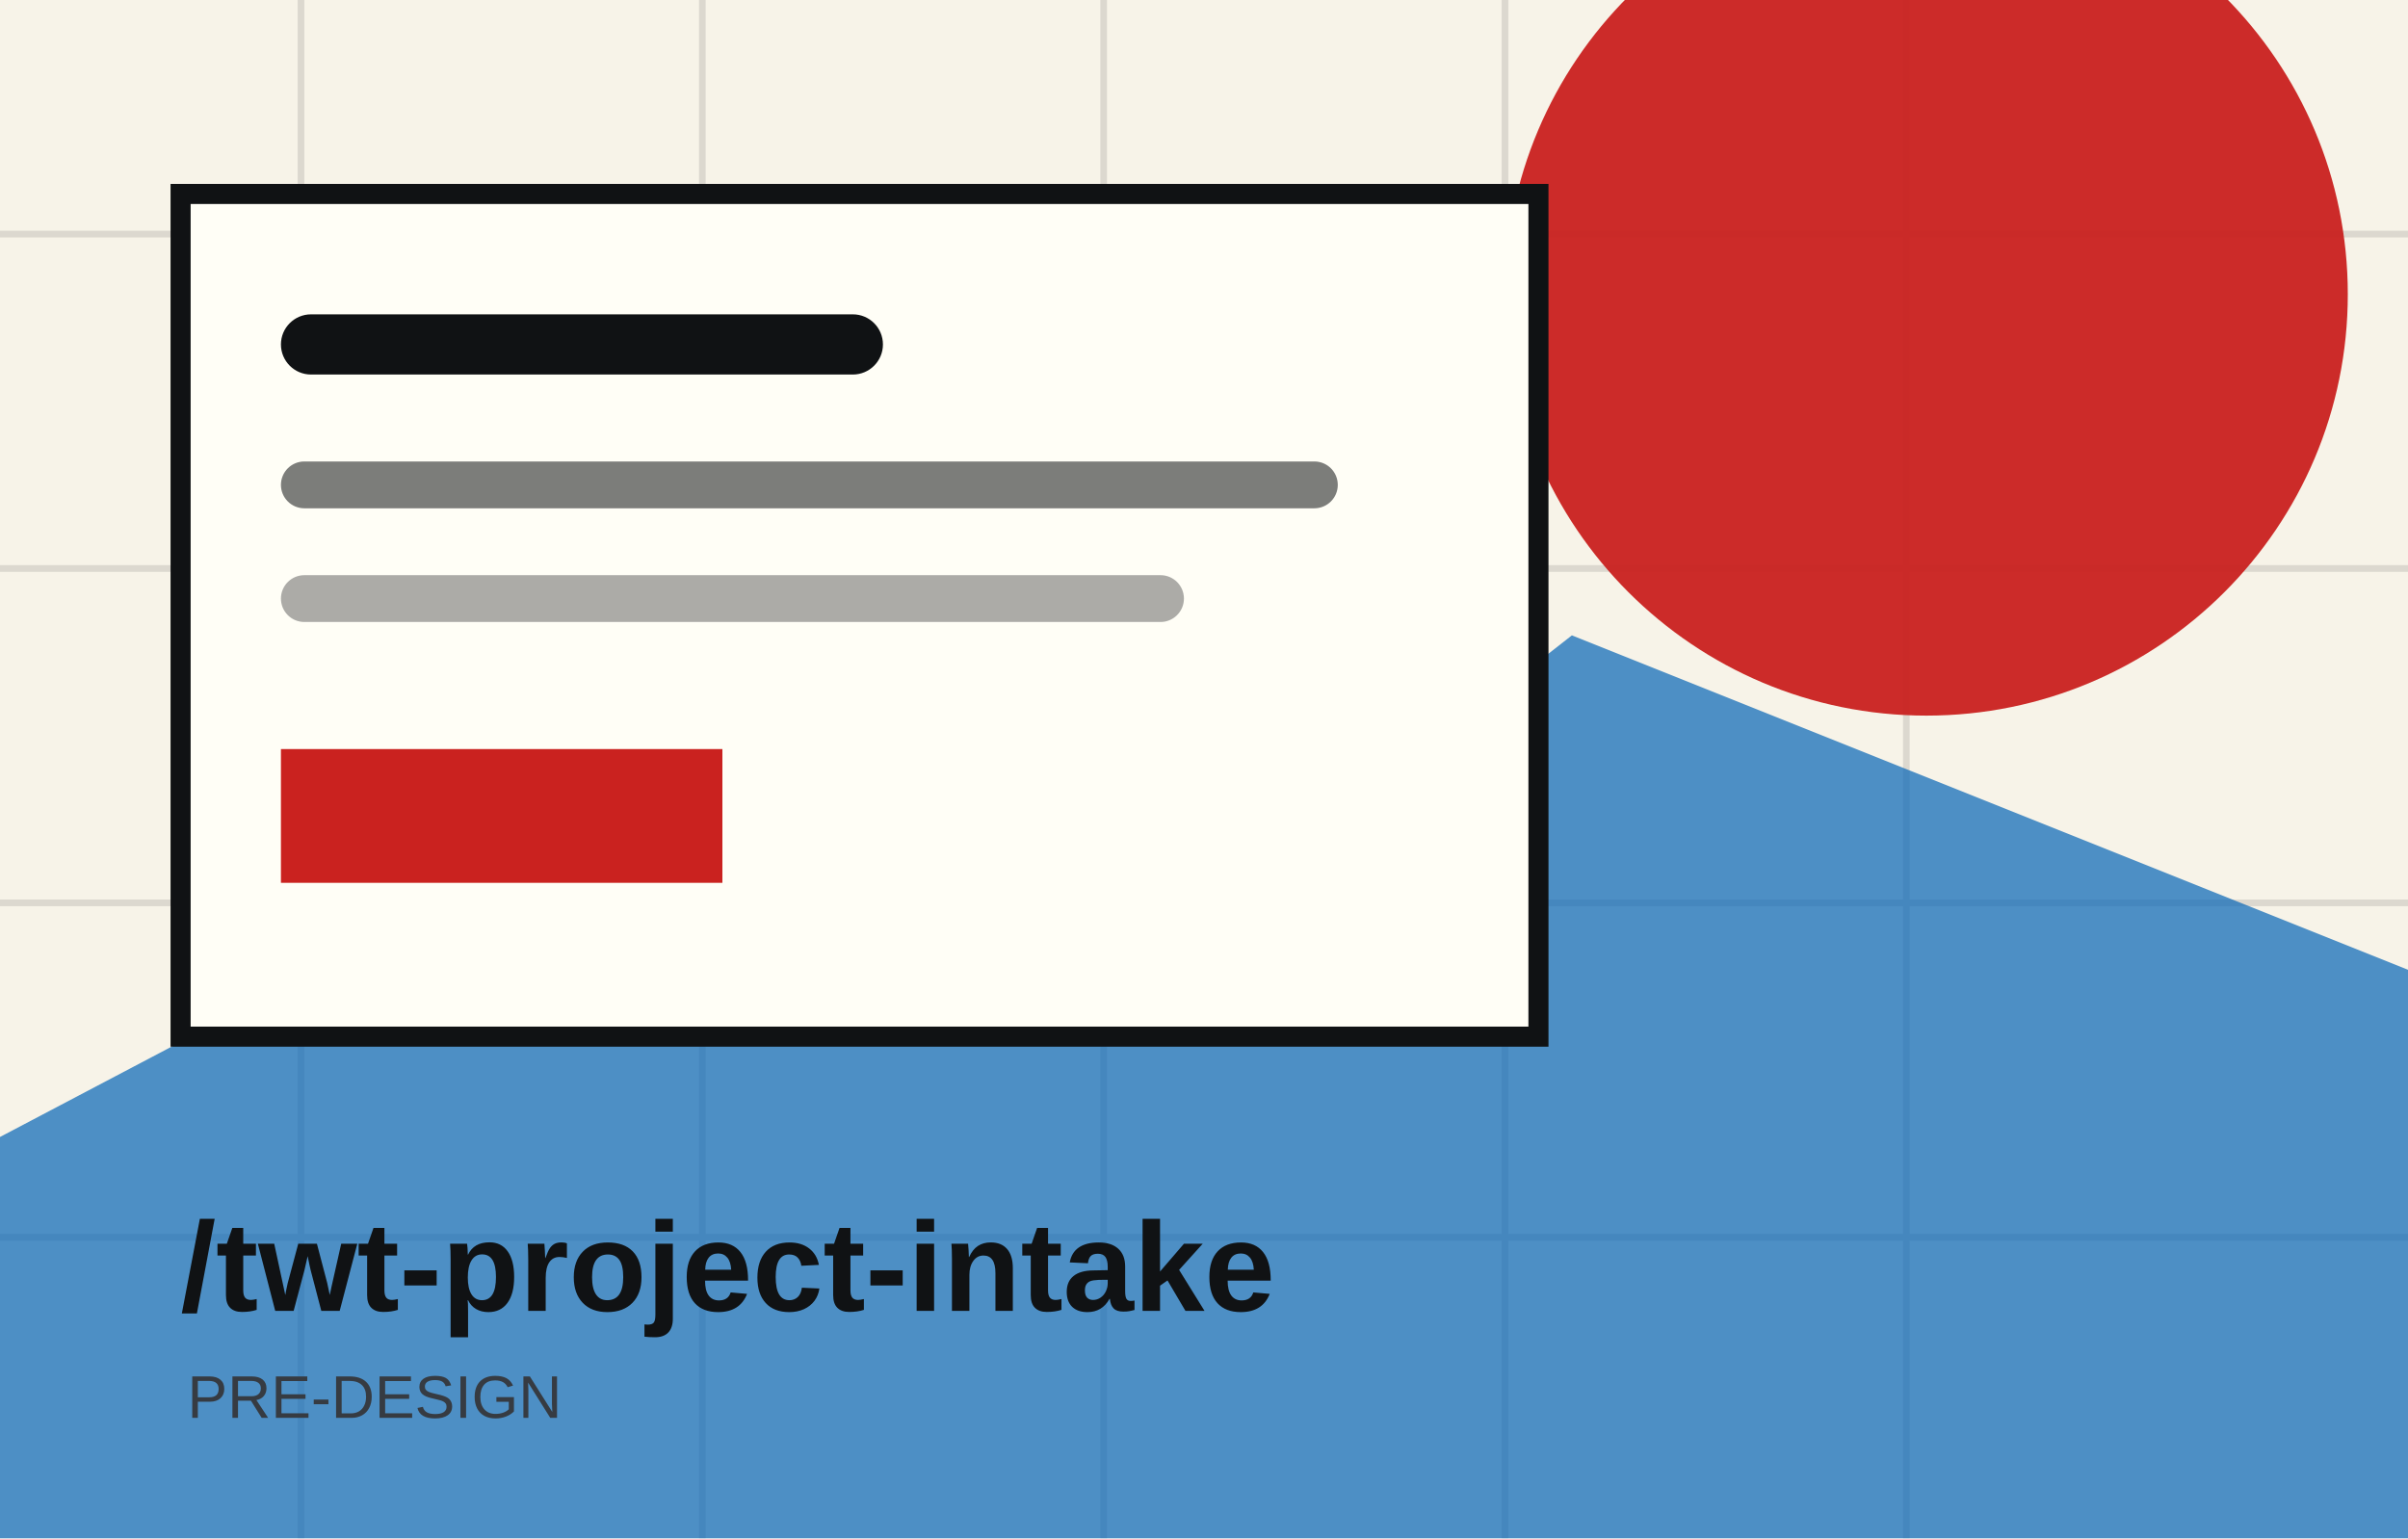
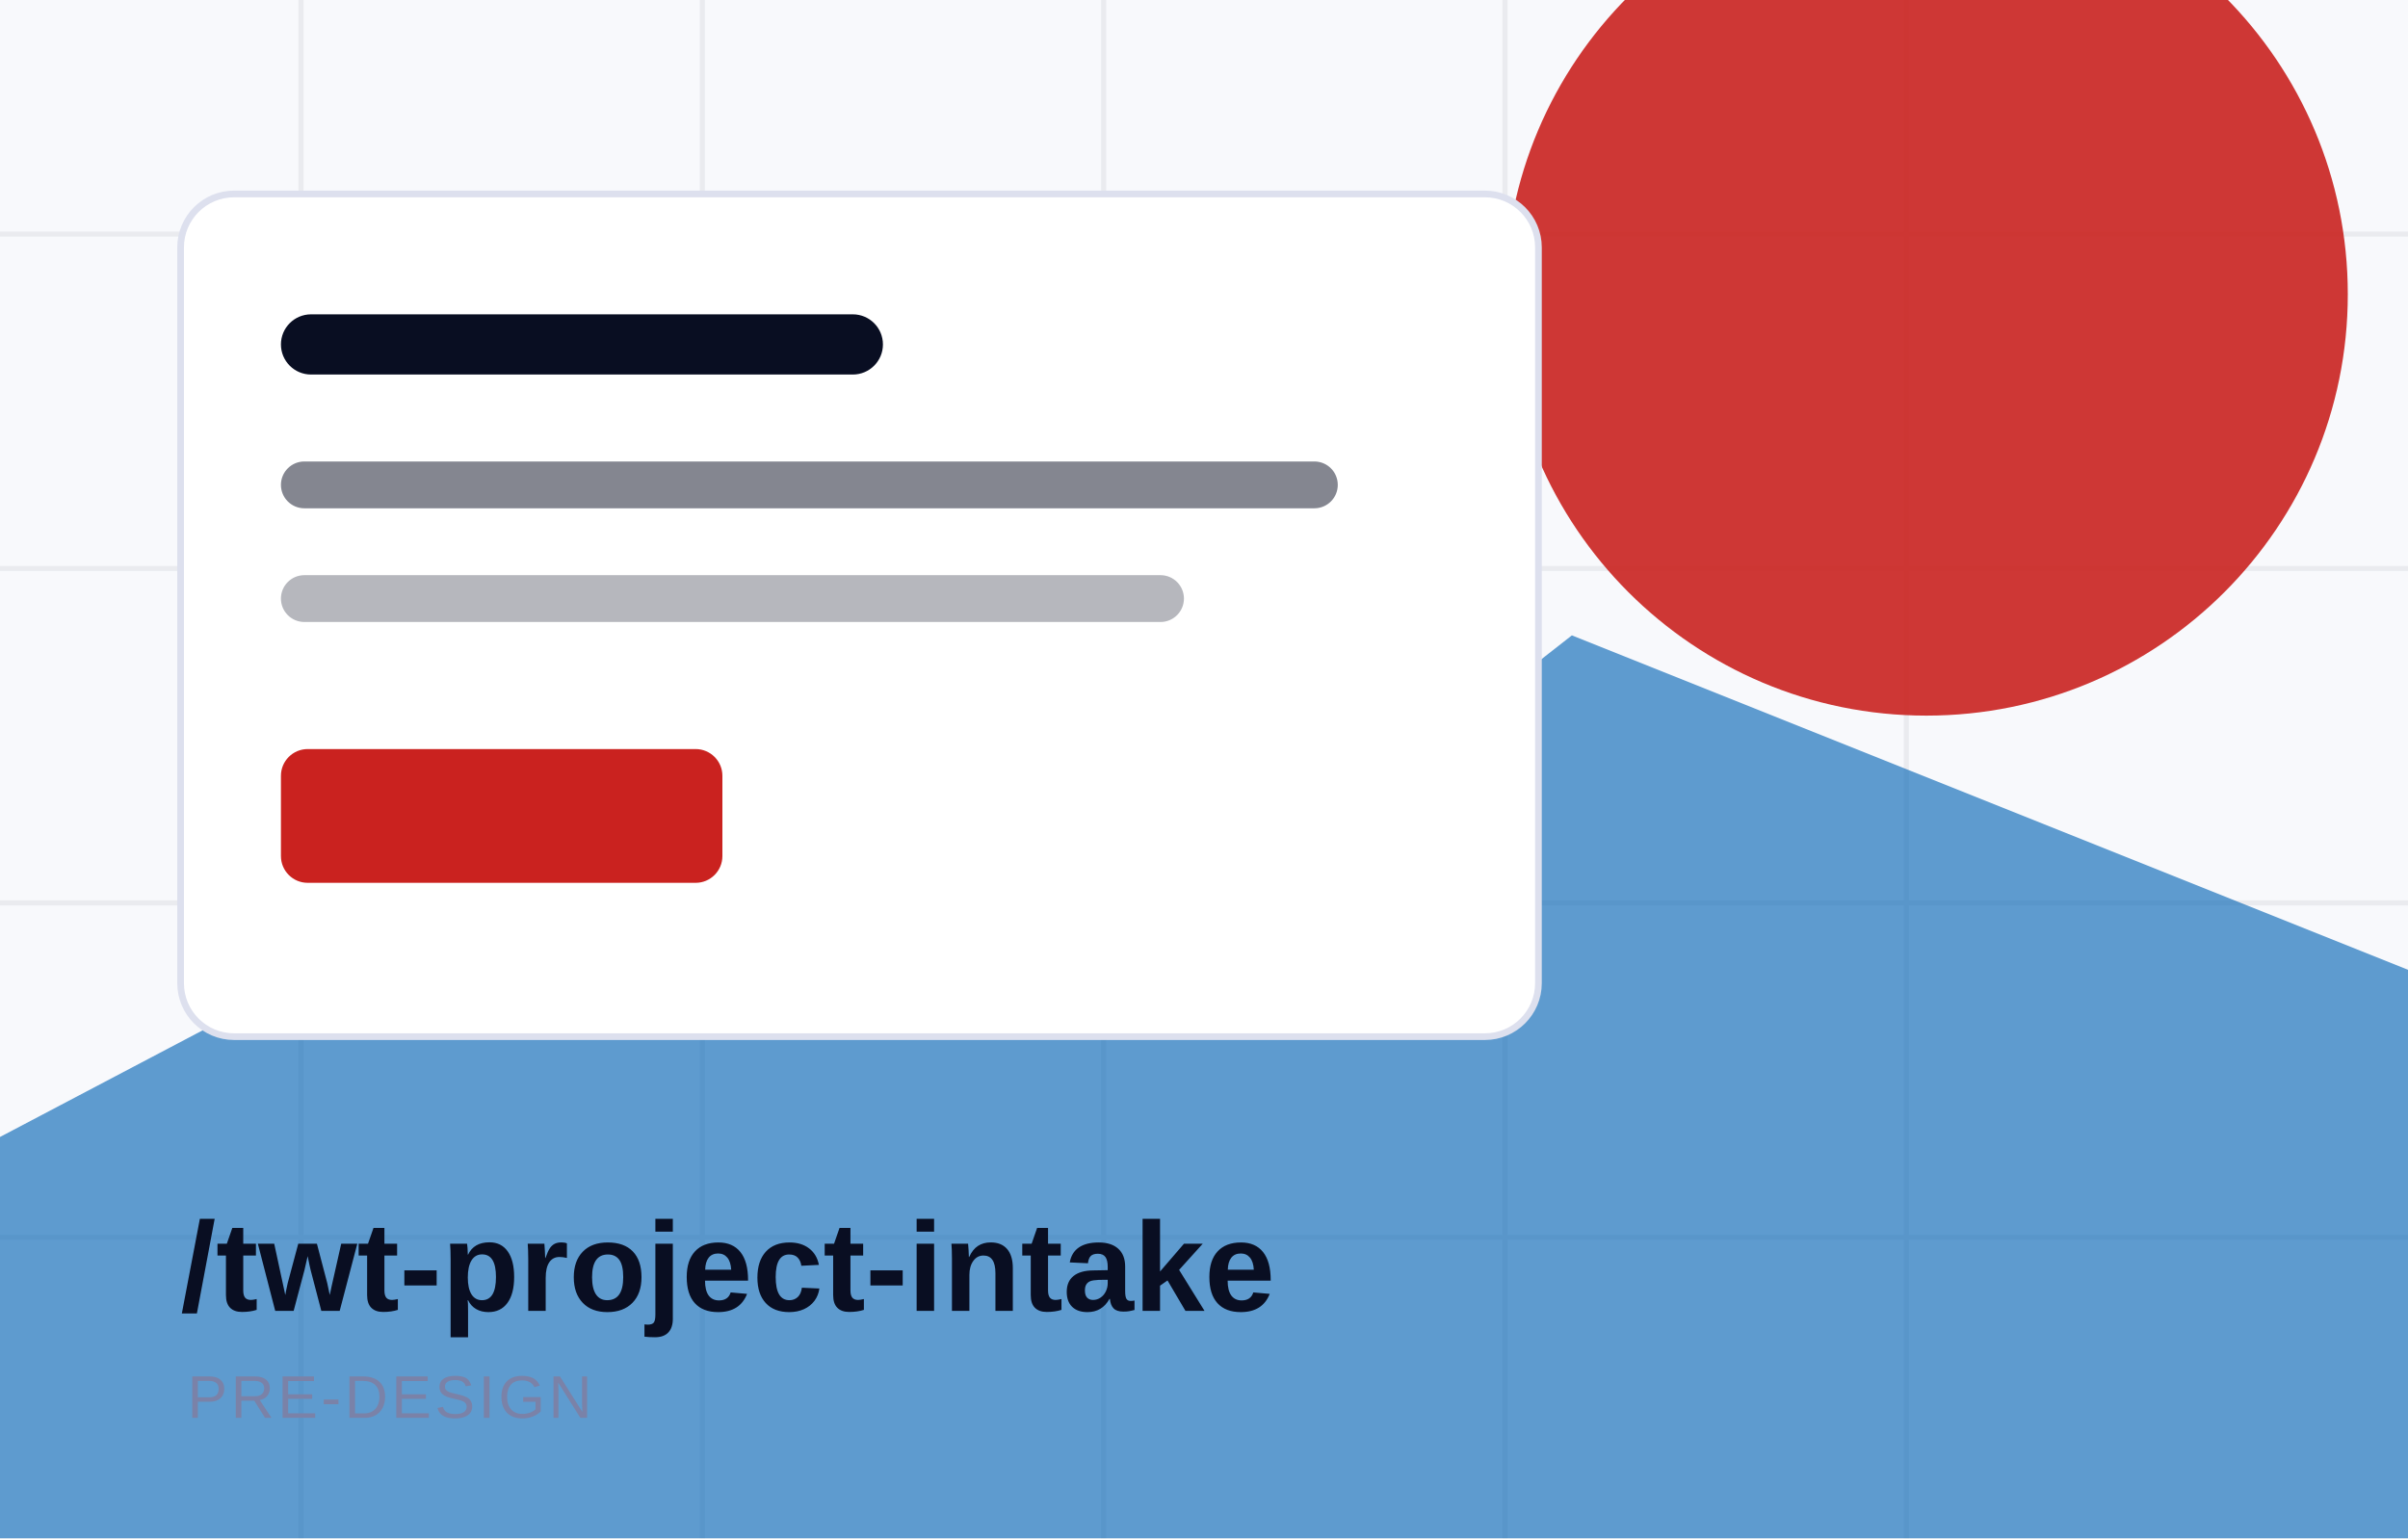
<svg xmlns="http://www.w3.org/2000/svg" width="720" height="460" viewBox="0 0 720 460" role="img" aria-label="/twt-project-intake preview">
-   <rect width="720" height="460" fill="#f7f3e8" />
-   <path d="M0 70 H720 M0 170 H720 M0 270 H720 M0 370 H720 M90 0 V460 M210 0 V460 M330 0 V460 M450 0 V460 M570 0 V460" stroke="#101214" stroke-width="2" opacity=".12" />
-   <circle cx="576" cy="88" r="126" fill="#ca221f" opacity=".95" />
-   <path d="M0 340 L190 240 L332 298 L470 190 L720 290 V460 H0Z" fill="#0b68b7" opacity=".72" />
-   <rect x="54" y="58" width="406" height="252" fill="#fffef6" stroke="#101214" stroke-width="6" />
-   <rect x="84" y="94" width="180" height="18" rx="9" fill="#101214" />
-   <rect x="84" y="138" width="316" height="14" rx="7" fill="#101214" opacity=".55" />
-   <rect x="84" y="172" width="270" height="14" rx="7" fill="#101214" opacity=".35" />
-   <rect x="84" y="224" width="132" height="40" fill="#ca221f" />
-   <text x="54" y="392" fill="#101214" font-family="Arial Black, Arial, sans-serif" font-size="38" font-weight="900">/twt-project-intake</text>
-   <text x="56" y="424" fill="#363b42" font-family="Arial, sans-serif" font-size="18">PRE-DESIGN</text>
+   <rect width="720" height="460" fill="#f8f9fc" />
+   <path d="M0 70 H720 M0 170 H720 M0 270 H720 M0 370 H720 M90 0 V460 M210 0 V460 M330 0 V460 M450 0 V460 M570 0 V460" stroke="#090e22" stroke-width="1.5" opacity=".06" />
+   <circle cx="576" cy="88" r="126" fill="#ca221f" opacity=".9" />
+   <path d="M0 340 L190 240 L332 298 L470 190 L720 290 V460 H0Z" fill="#0b68b7" opacity=".65" />
+   <rect x="54" y="58" width="406" height="252" rx="16" fill="#ffffff" stroke="#dde0ee" stroke-width="2" />
+   <rect x="84" y="94" width="180" height="18" rx="9" fill="#090e22" />
+   <rect x="84" y="138" width="316" height="14" rx="7" fill="#090e22" opacity=".5" />
+   <rect x="84" y="172" width="270" height="14" rx="7" fill="#090e22" opacity=".3" />
+   <rect x="84" y="224" width="132" height="40" rx="8" fill="#ca221f" />
+   <text x="54" y="392" fill="#090e22" font-family="Montserrat, Arial, sans-serif" font-size="38" font-weight="800">/twt-project-intake</text>
+   <text x="56" y="424" fill="#7a82a8" font-family="Arial, sans-serif" font-size="18" letter-spacing="1">PRE-DESIGN</text>
</svg>
